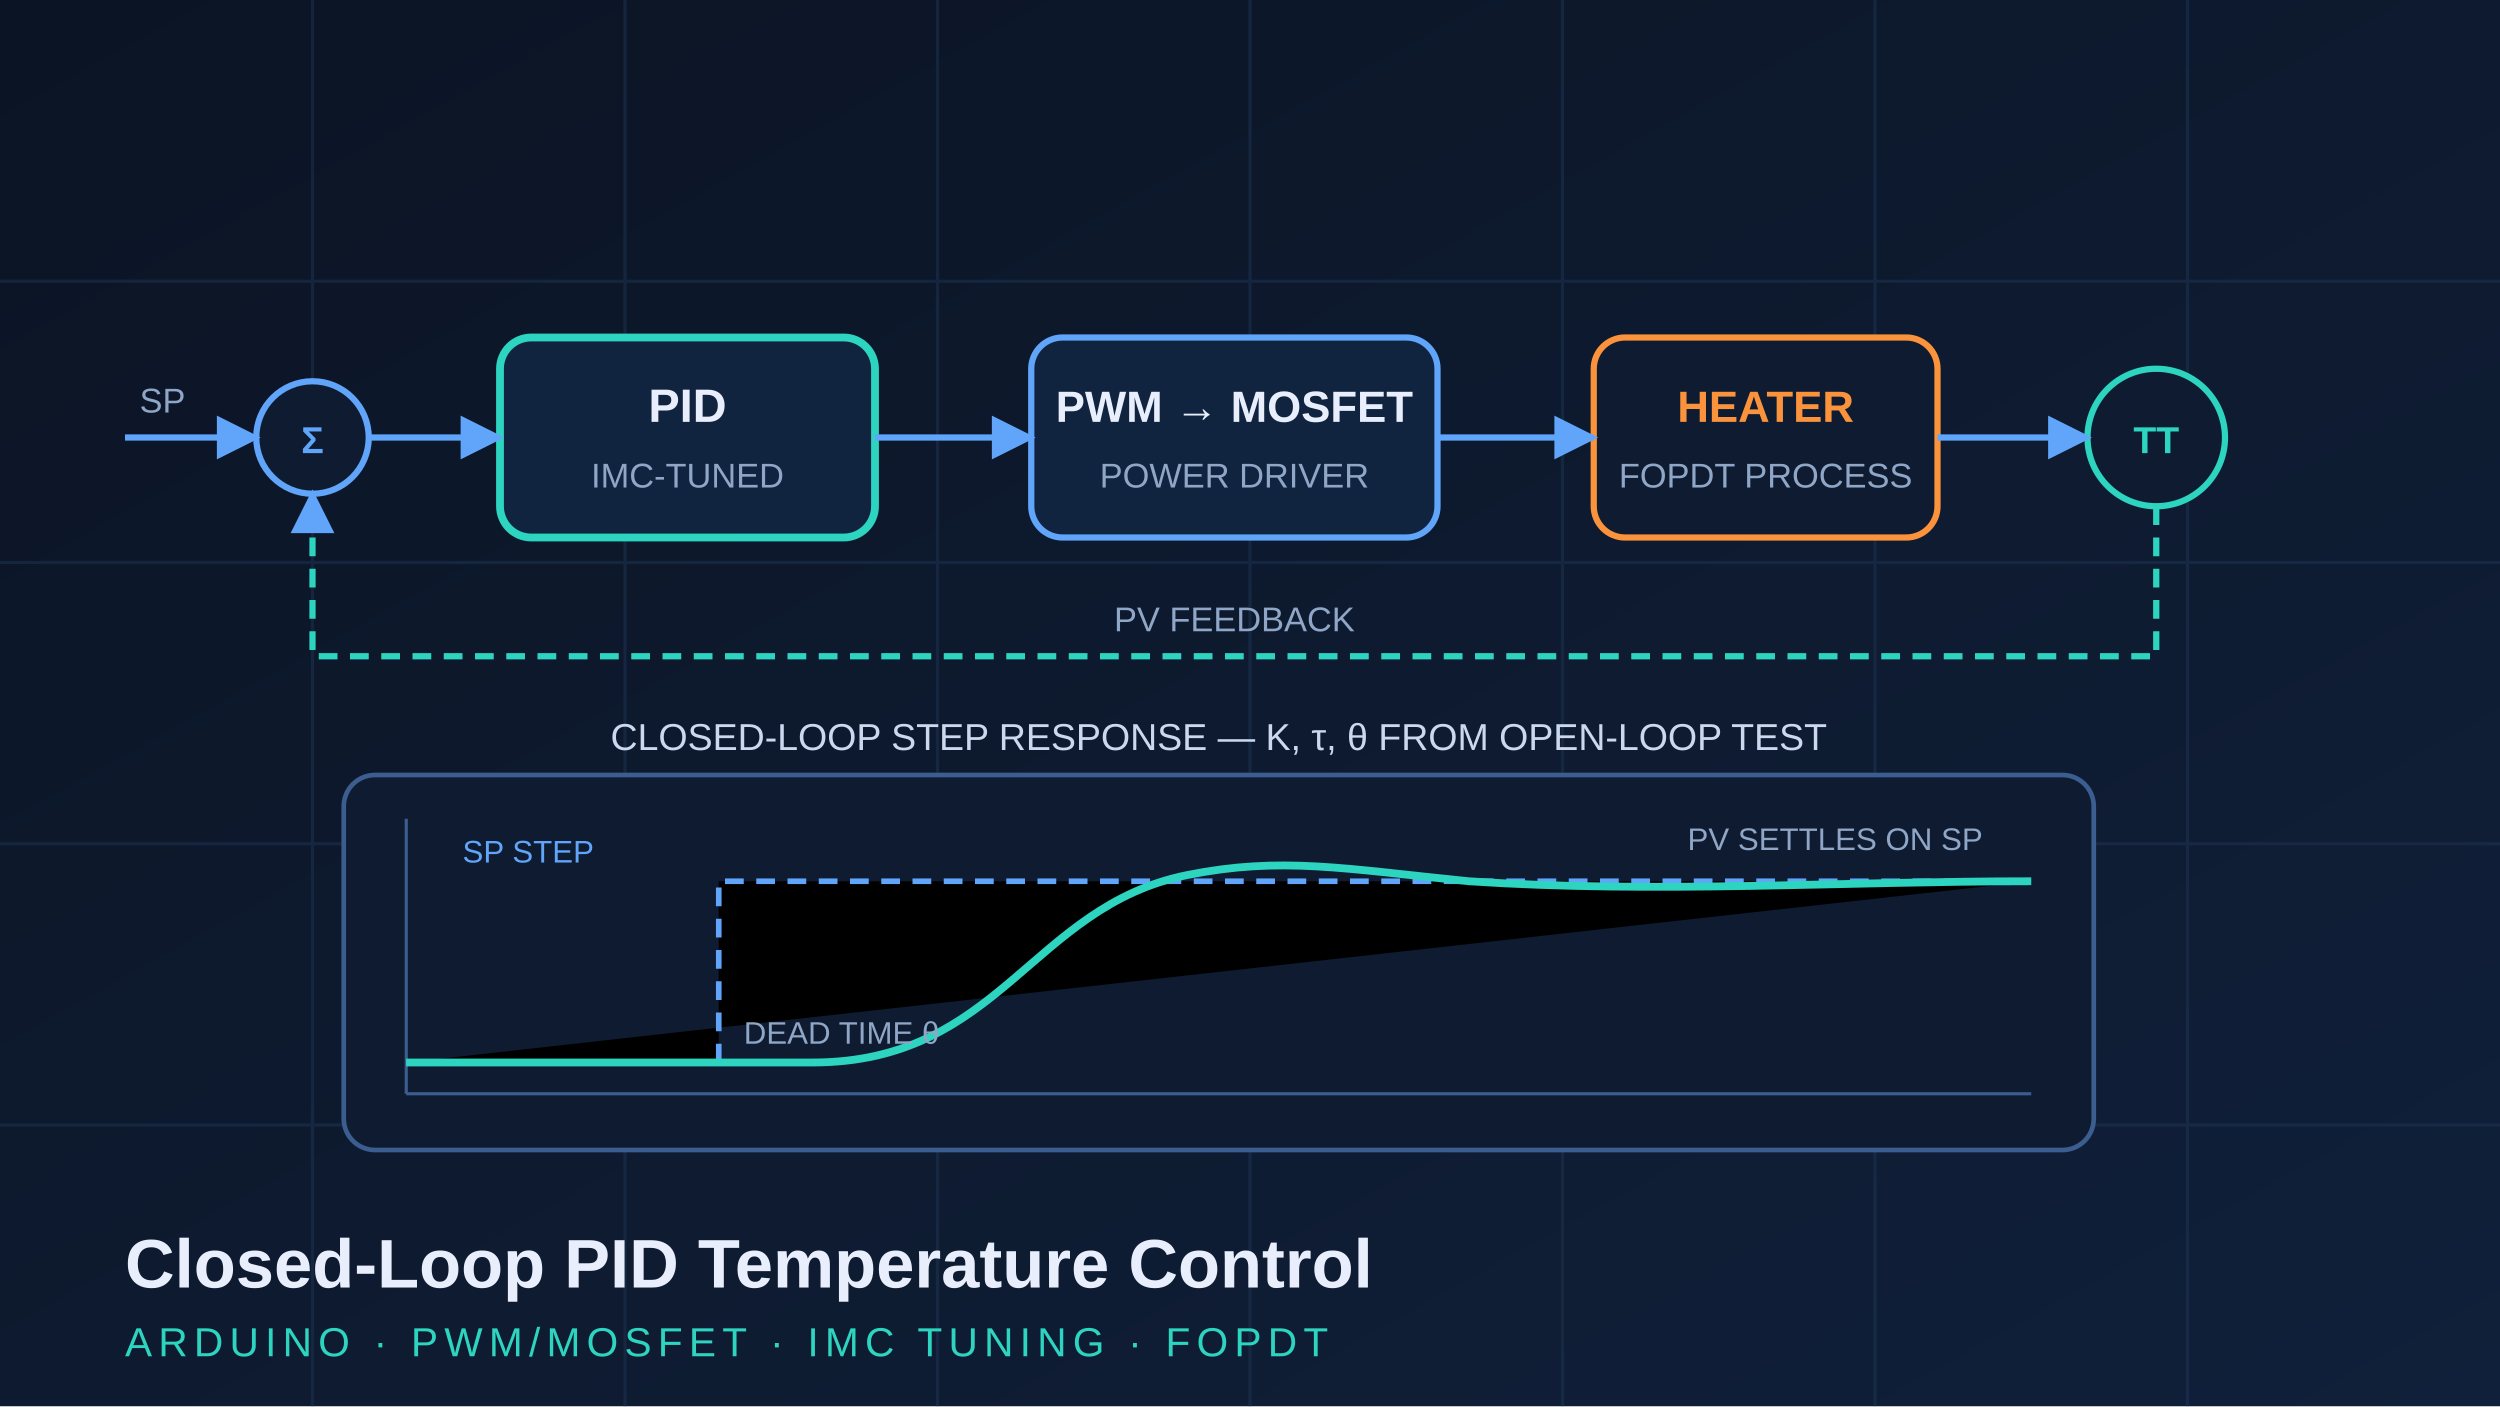
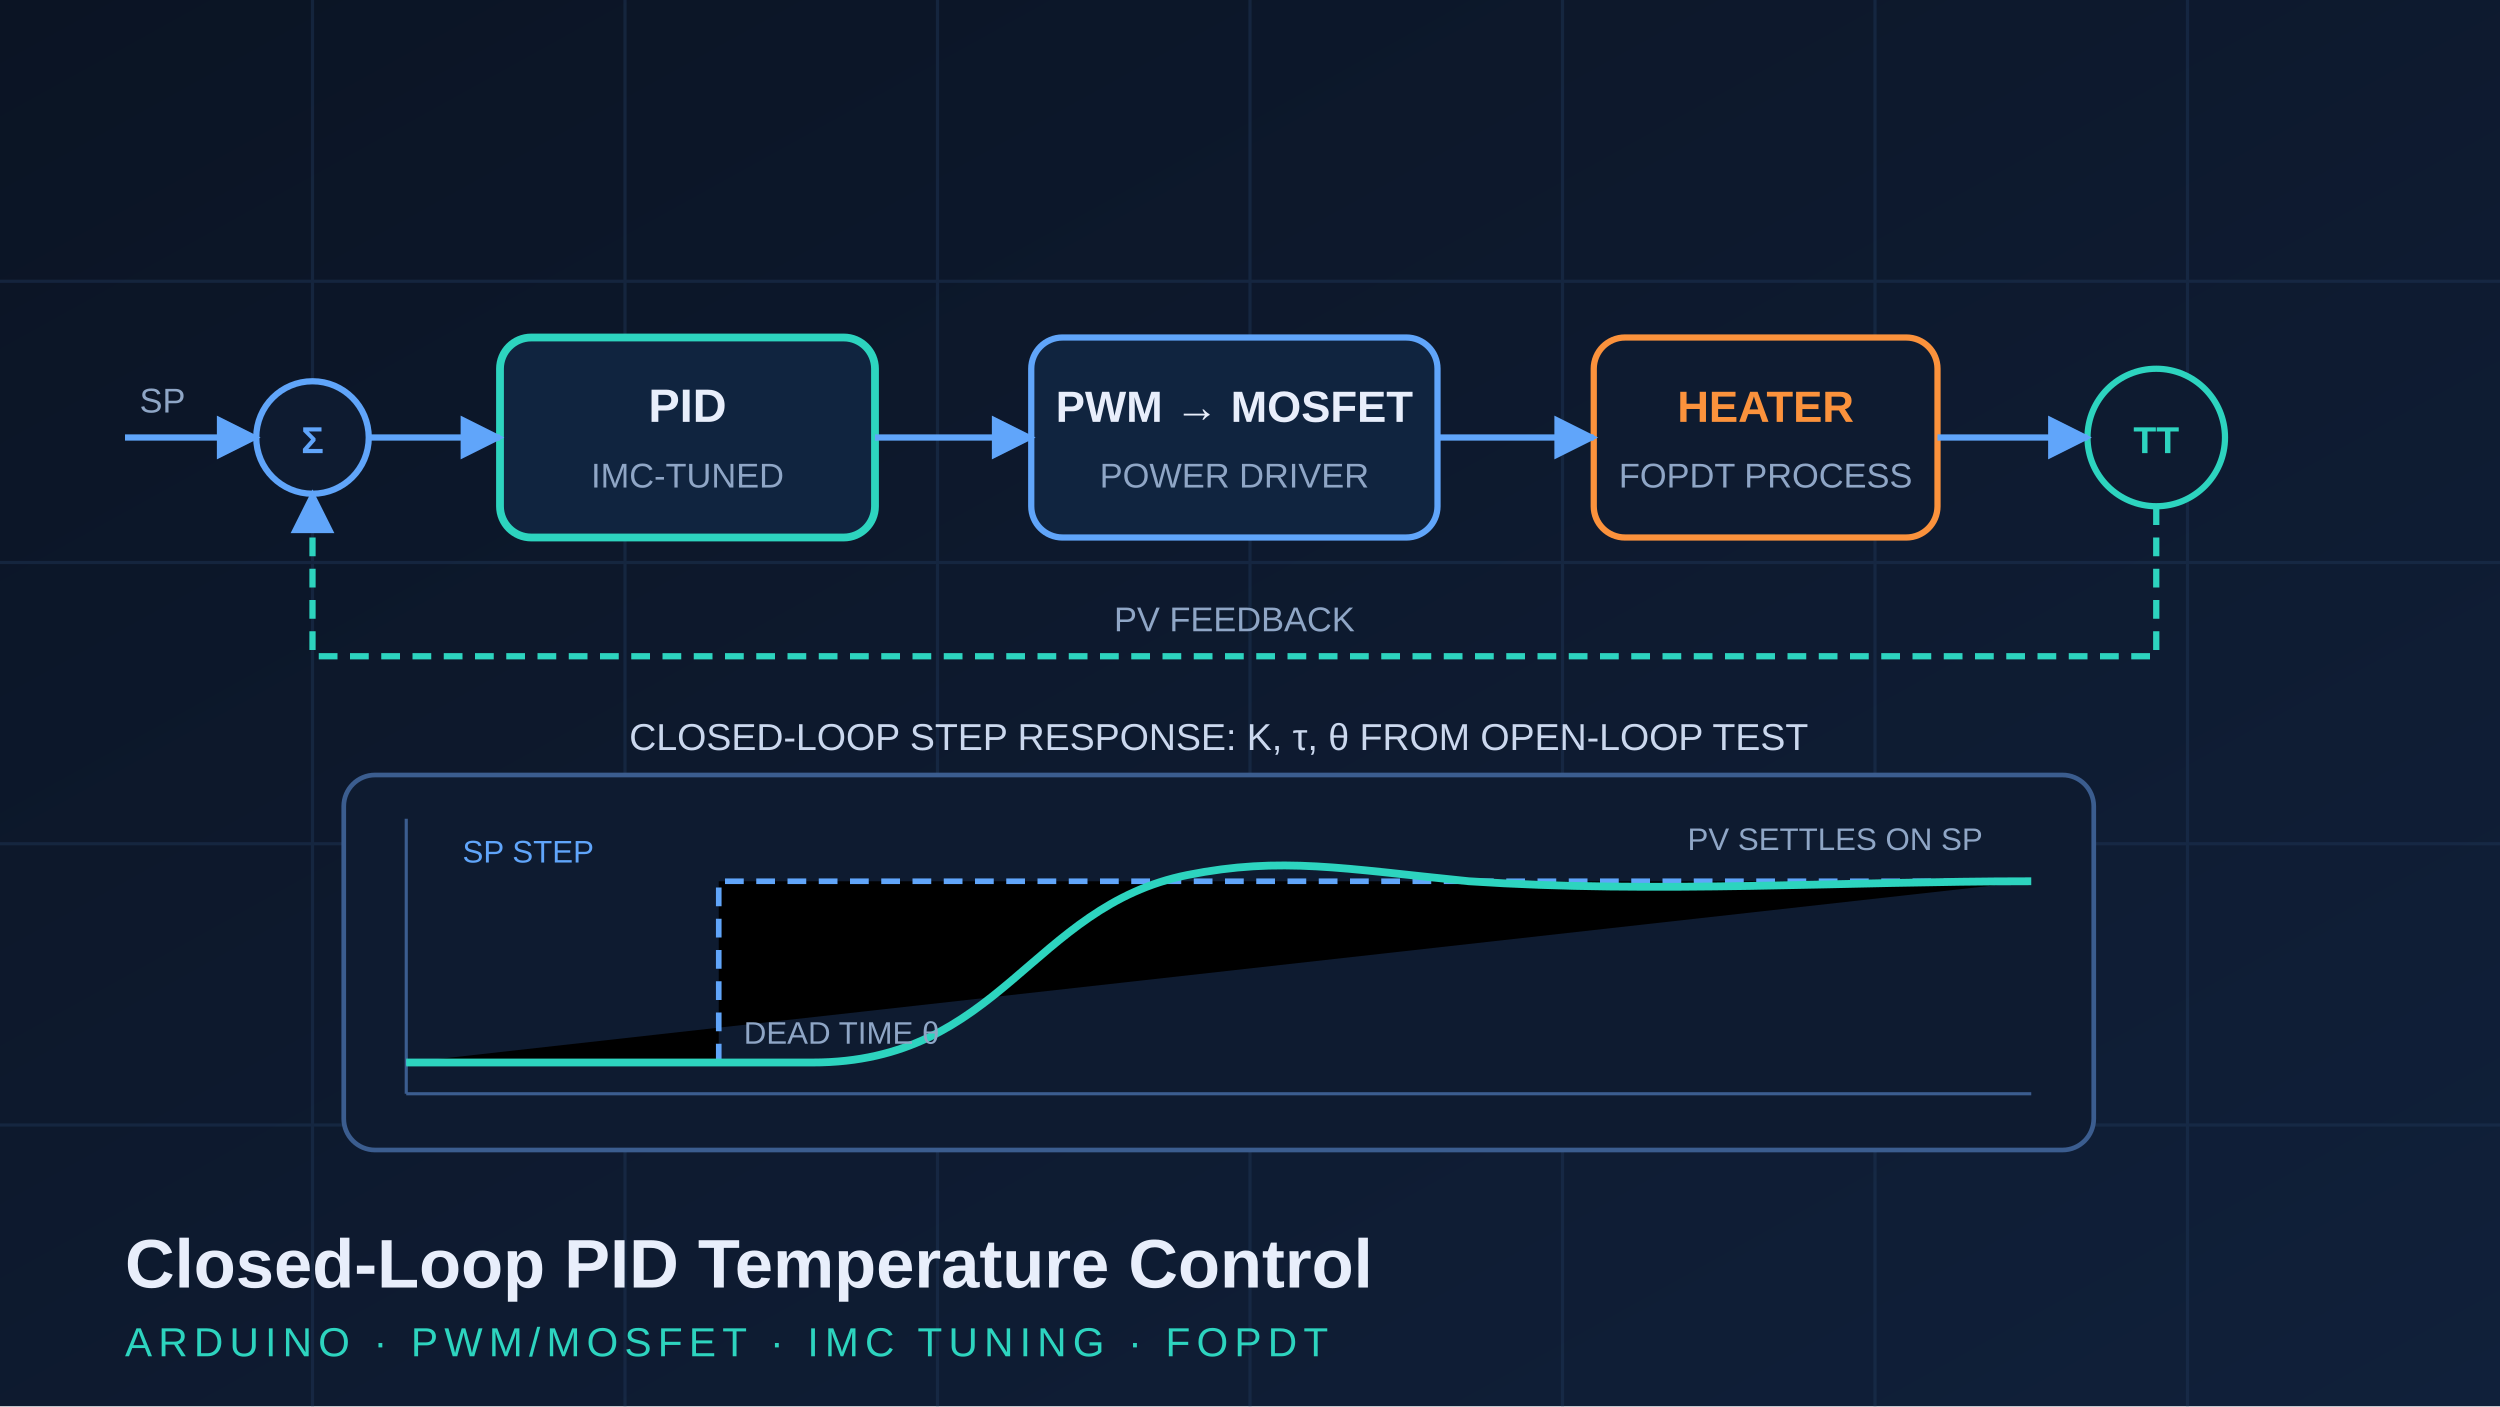
<svg xmlns="http://www.w3.org/2000/svg" viewBox="0 0 800 450" font-family="'Segoe UI', Arial, sans-serif">
  <defs>
    <linearGradient id="bg5" x1="0" y1="0" x2="1" y2="1">
      <stop offset="0" stop-color="#0b1424" />
      <stop offset="1" stop-color="#10203a" />
    </linearGradient>
    <marker id="arr5" viewBox="0 0 10 10" refX="9" refY="5" markerWidth="7" markerHeight="7" orient="auto-start-reverse">
      <path d="M0 0 L10 5 L0 10 z" fill="#60a5fa" />
    </marker>
  </defs>
  <rect width="800" height="450" fill="url(#bg5)" />
  <g stroke="#1d3354" stroke-width="1" opacity="0.5">
    <path d="M0 90 H800 M0 180 H800 M0 270 H800 M0 360 H800" />
    <path d="M100 0 V450 M200 0 V450 M300 0 V450 M400 0 V450 M500 0 V450 M600 0 V450 M700 0 V450" />
  </g>
  <g font-size="12" text-anchor="middle">
    <circle cx="100" cy="140" r="18" fill="#0e1b30" stroke="#60a5fa" stroke-width="2" />
    <text x="100" y="145" fill="#60a5fa" font-weight="700">Σ</text>
    <text x="52" y="132" fill="#8fa6c6" font-size="11">SP</text>
    <path d="M40 140 H82" stroke="#60a5fa" stroke-width="2" marker-end="url(#arr5)" />
    <rect x="160" y="108" width="120" height="64" rx="10" fill="#10243f" stroke="#2dd4bf" stroke-width="2.5" />
    <text x="220" y="135" fill="#e8eefb" font-size="15" font-weight="700">PID</text>
    <text x="220" y="156" fill="#8fa6c6" font-size="11">IMC-TUNED</text>
    <path d="M118 140 H160" stroke="#60a5fa" stroke-width="2" marker-end="url(#arr5)" />
    <rect x="330" y="108" width="130" height="64" rx="10" fill="#10243f" stroke="#60a5fa" stroke-width="2" />
    <text x="395" y="135" fill="#e8eefb" font-size="14" font-weight="700">PWM → MOSFET</text>
    <text x="395" y="156" fill="#8fa6c6" font-size="11">POWER DRIVER</text>
    <path d="M280 140 H330" stroke="#60a5fa" stroke-width="2" marker-end="url(#arr5)" />
    <rect x="510" y="108" width="110" height="64" rx="10" fill="#0e1b30" stroke="#fb923c" stroke-width="2" />
    <text x="565" y="135" fill="#fb923c" font-size="14" font-weight="700">HEATER</text>
    <text x="565" y="156" fill="#8fa6c6" font-size="11">FOPDT PROCESS</text>
    <path d="M460 140 H510" stroke="#60a5fa" stroke-width="2" marker-end="url(#arr5)" />
    <circle cx="690" cy="140" r="22" fill="#0e1b30" stroke="#2dd4bf" stroke-width="2" />
    <text x="690" y="145" fill="#2dd4bf" font-size="12" font-weight="700">TT</text>
    <path d="M620 140 H668" stroke="#60a5fa" stroke-width="2" marker-end="url(#arr5)" />
    <path d="M690 162 V210 H100 V158" stroke="#2dd4bf" stroke-width="2" fill="none" stroke-dasharray="6 4" marker-end="url(#arr5)" />
    <text x="395" y="202" fill="#8fa6c6" font-size="11">PV FEEDBACK</text>
  </g>
  <g>
    <rect x="110" y="248" width="560" height="120" rx="10" fill="#0e1b30" stroke="#3b5d8f" stroke-width="1.5" />
    <path d="M130 350 H650" stroke="#3b5d8f" stroke-width="1" />
    <path d="M130 350 V262" stroke="#3b5d8f" stroke-width="1" />
    <path d="M130 340 H230 V282 H650" stroke="#60a5fa" stroke-width="1.8" stroke-dasharray="6 4" />
    <path d="M130 340 H260 C 320 340, 330 290, 380 280 C 410 274, 430 278, 470 282 C 530 286, 590 282, 650 282" stroke="#2dd4bf" stroke-width="2.5" fill="none" />
    <text x="238" y="334" fill="#8fa6c6" font-size="10">DEAD TIME θ</text>
    <text x="540" y="272" fill="#8fa6c6" font-size="10">PV SETTLES ON SP</text>
    <text x="148" y="276" fill="#60a5fa" font-size="10">SP STEP</text>
  </g>
-   <text x="390" y="240" fill="#cbd8ee" font-size="12" text-anchor="middle">CLOSED-LOOP STEP RESPONSE — K, τ, θ FROM OPEN-LOOP TEST</text>
+   <text x="390" y="240" fill="#cbd8ee" font-size="12" text-anchor="middle">CLOSED-LOOP STEP RESPONSE: K, τ, θ FROM OPEN-LOOP TEST</text>
  <text x="40" y="412" fill="#e8eefb" font-size="22" font-weight="700">Closed-Loop PID Temperature Control</text>
  <text x="40" y="434" fill="#2dd4bf" font-size="13" letter-spacing="2">ARDUINO · PWM/MOSFET · IMC TUNING · FOPDT</text>
</svg>
